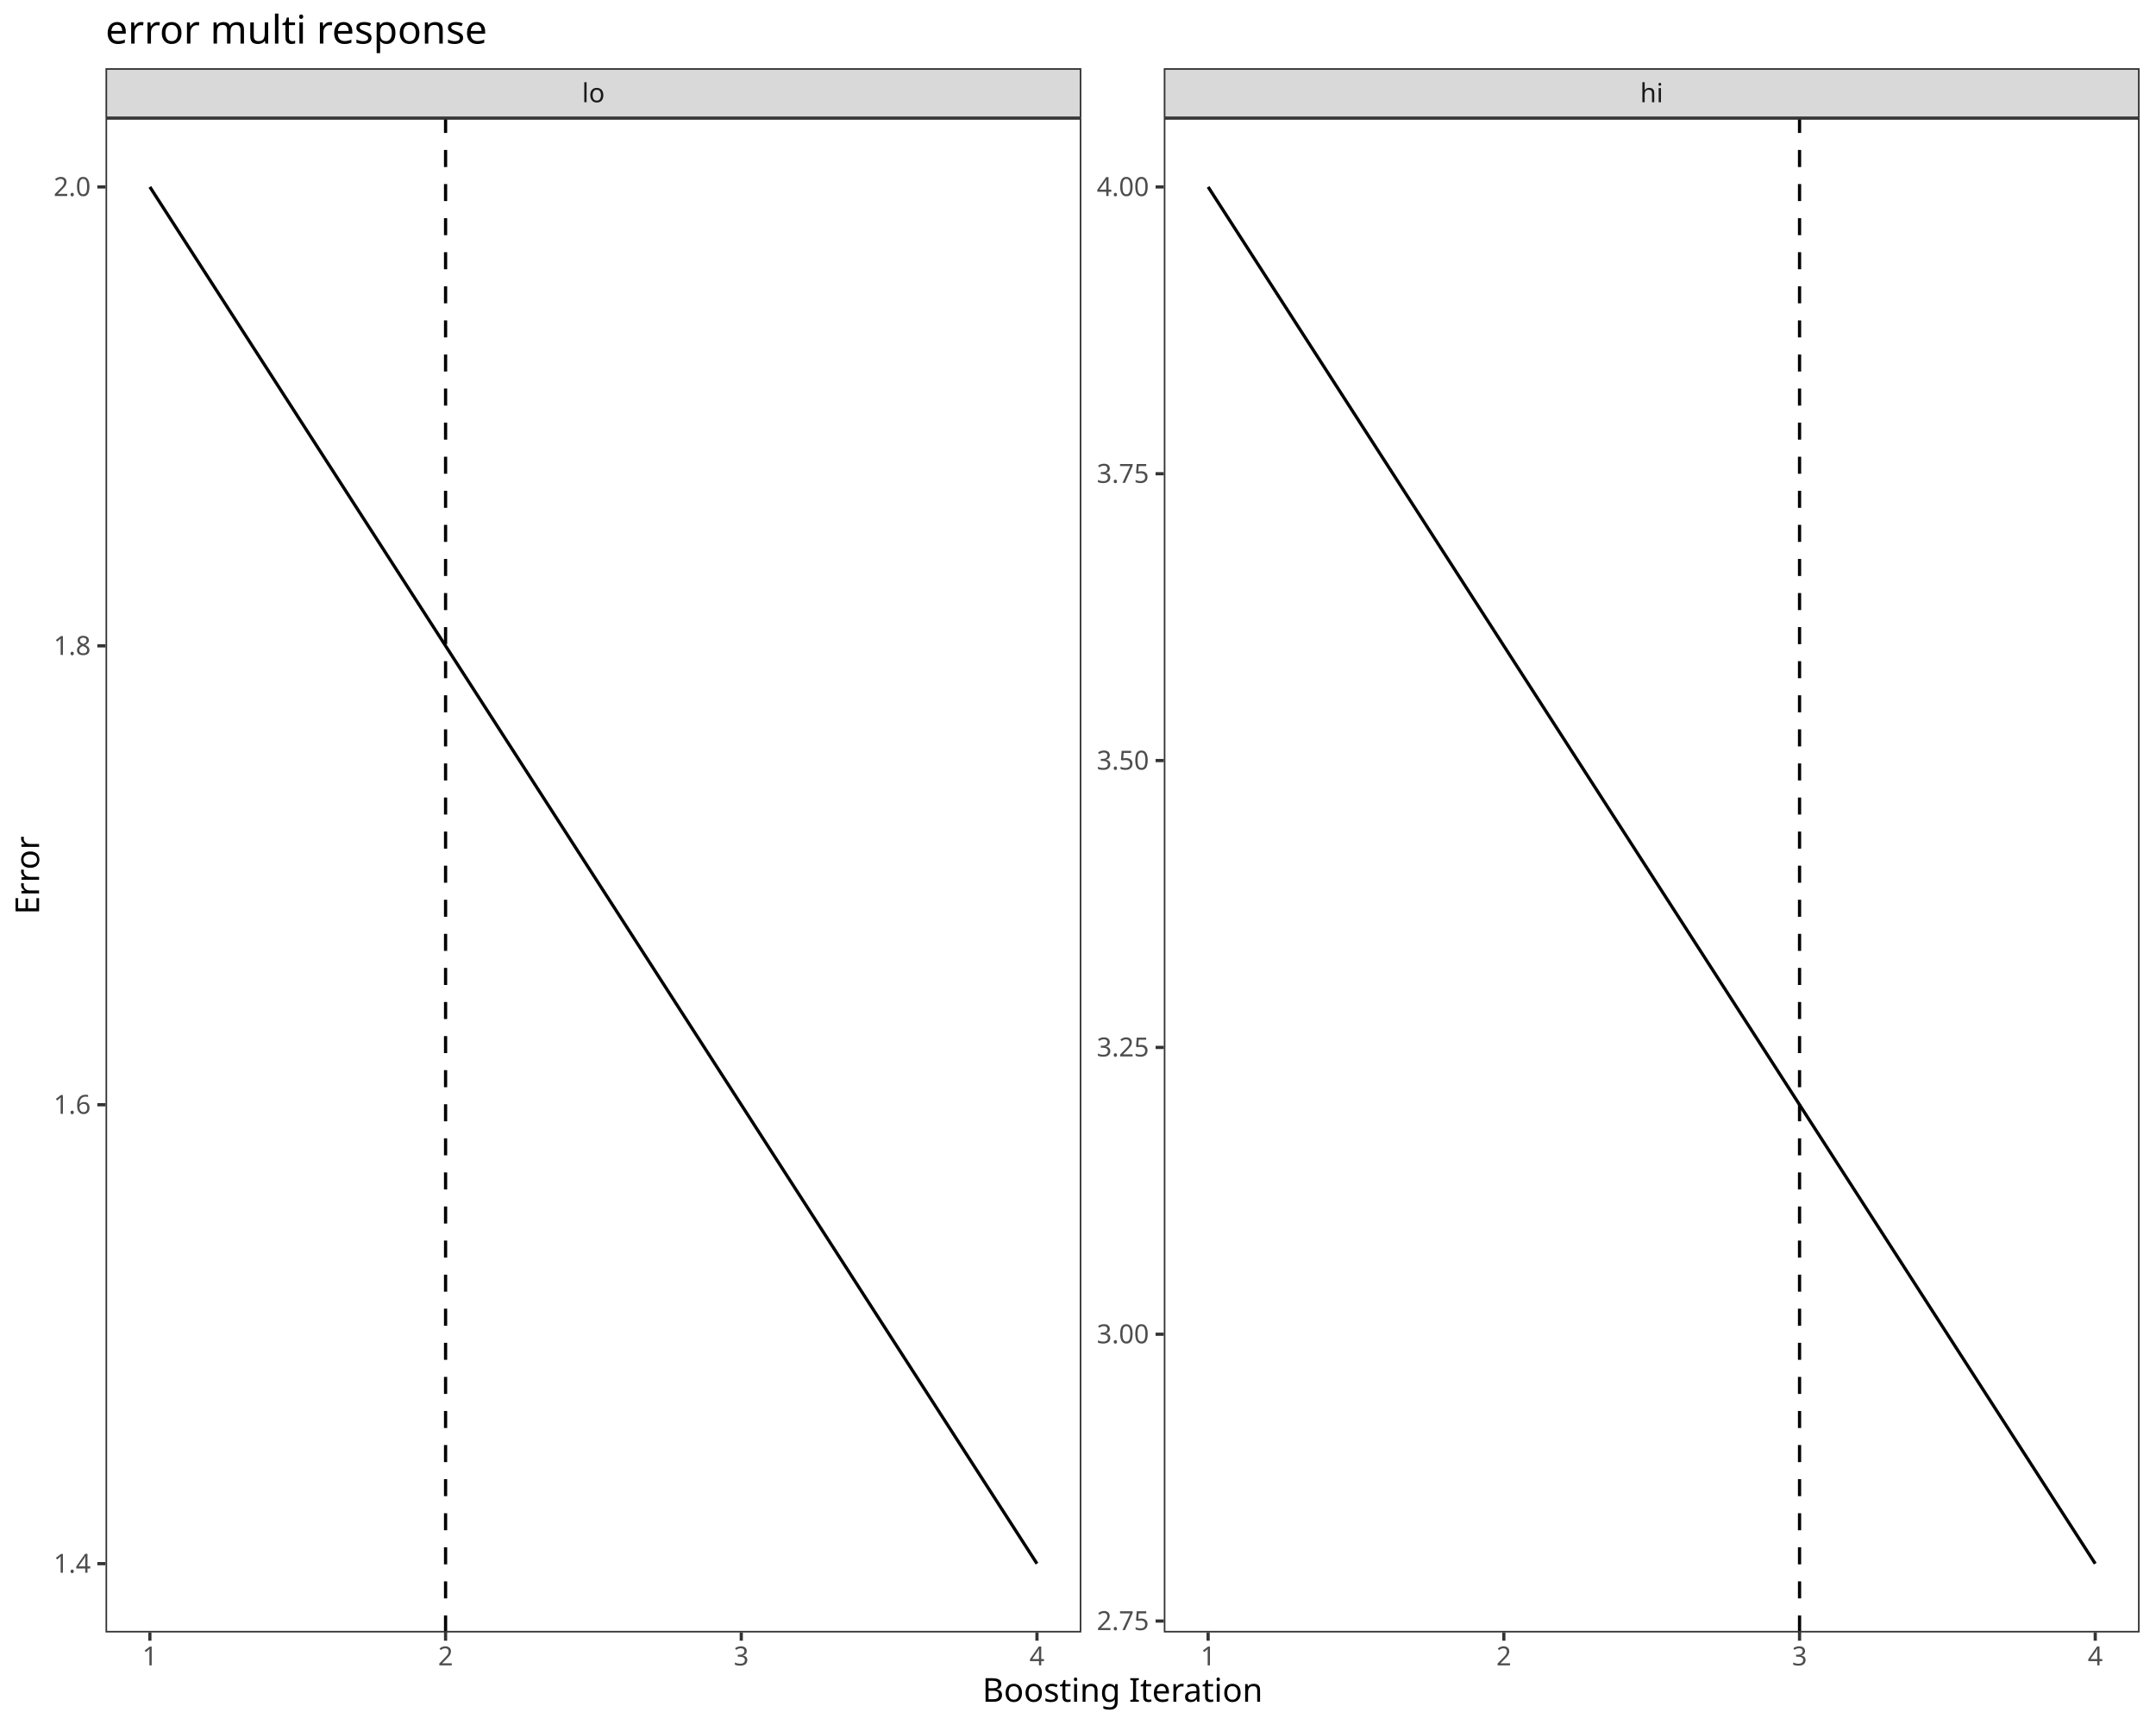
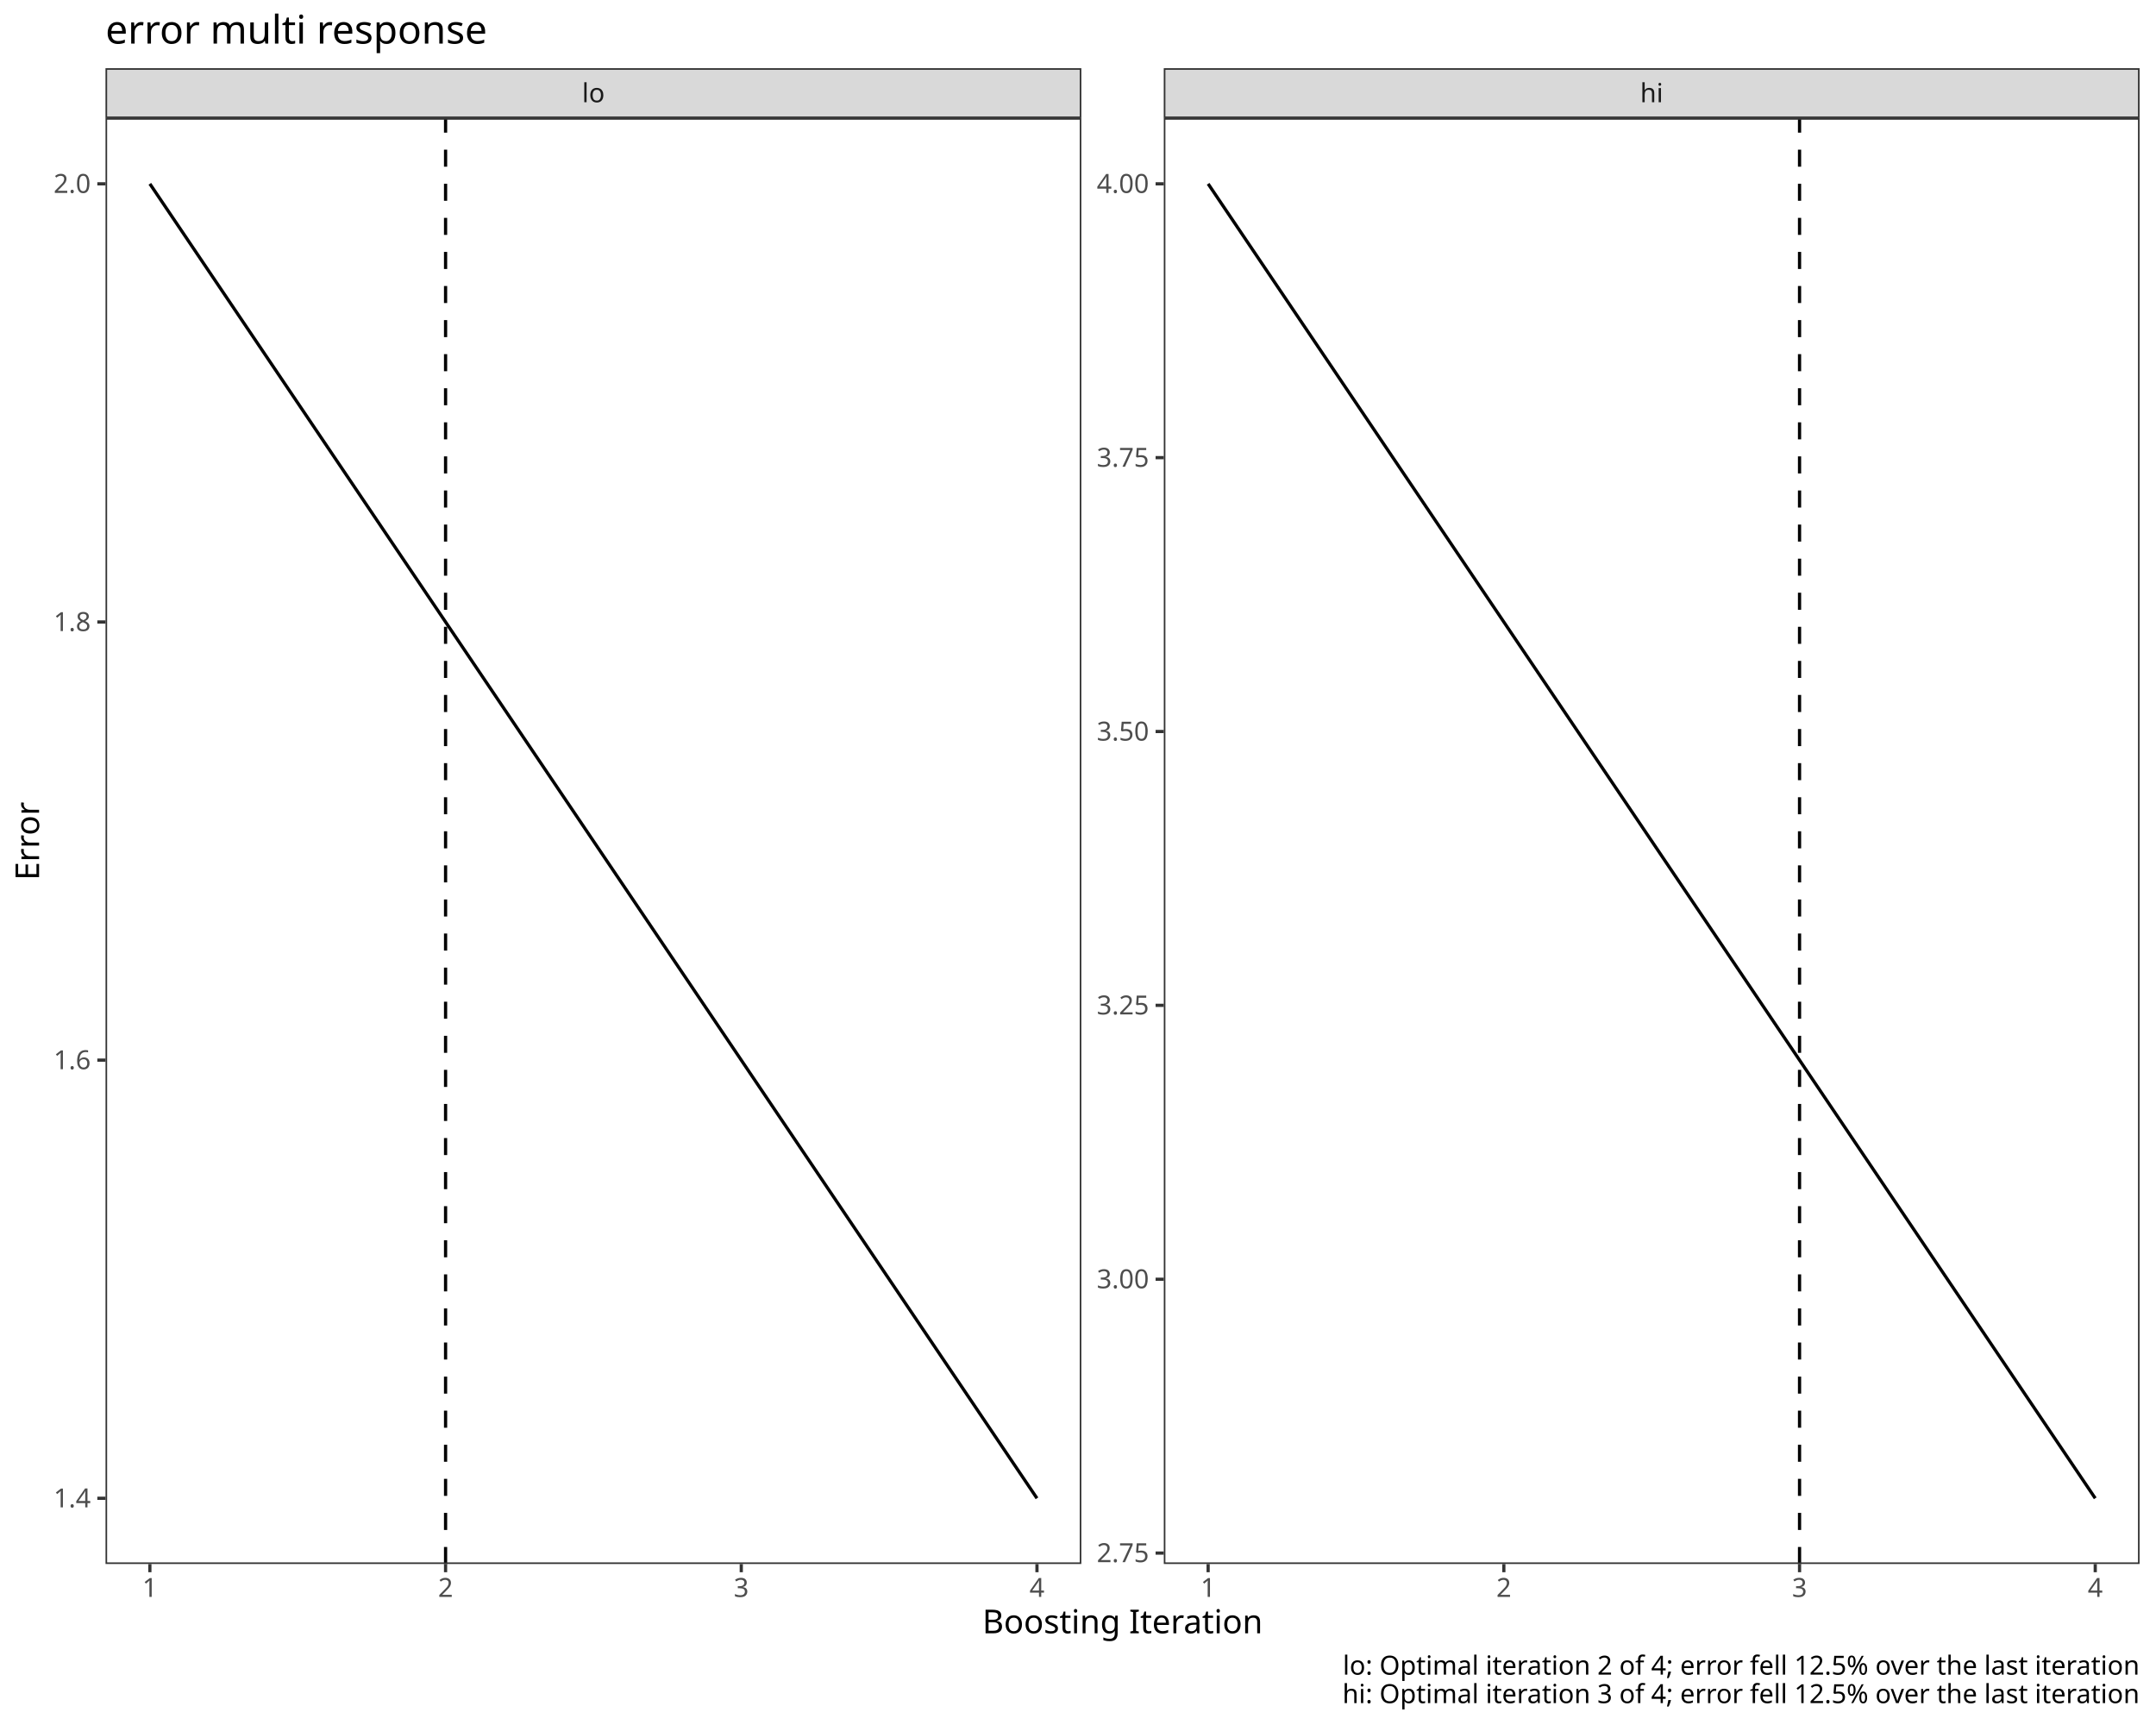
<svg xmlns="http://www.w3.org/2000/svg" class="svglite" data-engine-version="2.0" width="720.00pt" height="576.00pt" viewBox="0 0 720.00 576.00">
  <defs>
    <style type="text/css">
    .svglite line, .svglite polyline, .svglite polygon, .svglite path, .svglite rect, .svglite circle {
      fill: none;
      stroke: #000000;
      stroke-linecap: round;
      stroke-linejoin: round;
      stroke-miterlimit: 10.00;
    }
  </style>
  </defs>
  <rect width="100%" height="100%" style="stroke: none; fill: #FFFFFF;" />
  <defs>
    <clipPath id="cpMC4wMHw3MjAuMDB8MC4wMHw1NzYuMDA=">
      <rect x="0.00" y="0.00" width="720.00" height="576.00" />
    </clipPath>
  </defs>
  <g clip-path="url(#cpMC4wMHw3MjAuMDB8MC4wMHw1NzYuMDA=)">
    <rect x="0.00" y="0.00" width="720.00" height="576.00" style="stroke-width: 1.07; stroke: #FFFFFF; fill: #FFFFFF;" />
  </g>
  <defs>
-     <clipPath id="cpMzUuMjR8MzYxLjExfDM5LjQzfDU0NS4xMQ==">
-       <rect x="35.24" y="39.43" width="325.87" height="505.68" />
+     <clipPath id="cpMzUuMjR8MzYxLjExfDM5LjQzfDUyMi4yNQ==">
+       <rect x="35.24" y="39.43" width="325.87" height="482.81" />
    </clipPath>
  </defs>
-   <g clip-path="url(#cpMzUuMjR8MzYxLjExfDM5LjQzfDU0NS4xMQ==)">
-     <rect x="35.24" y="39.43" width="325.87" height="505.68" style="stroke-width: 1.07; stroke: none; fill: #FFFFFF;" />
-     <polyline points="50.05,62.42 148.80,215.66 247.55,368.89 346.30,522.13 " style="stroke-width: 1.07; stroke-linecap: butt;" />
-     <line x1="148.80" y1="545.11" x2="148.80" y2="39.43" style="stroke-width: 1.07; stroke-dasharray: 5.69,5.69; stroke-linecap: butt;" />
-     <rect x="35.24" y="39.43" width="325.87" height="505.68" style="stroke-width: 1.07; stroke: #333333;" />
+   <g clip-path="url(#cpMzUuMjR8MzYxLjExfDM5LjQzfDUyMi4yNQ==)">
+     <rect x="35.24" y="39.43" width="325.87" height="482.81" style="stroke-width: 1.07; stroke: none; fill: #FFFFFF;" />
+     <polyline points="50.05,61.38 148.80,207.69 247.55,353.99 346.30,500.30 " style="stroke-width: 1.07; stroke-linecap: butt;" />
+     <line x1="148.80" y1="522.25" x2="148.80" y2="39.43" style="stroke-width: 1.07; stroke-dasharray: 5.69,5.69; stroke-linecap: butt;" />
+     <rect x="35.24" y="39.43" width="325.87" height="482.81" style="stroke-width: 1.07; stroke: #333333;" />
  </g>
  <g clip-path="url(#cpMC4wMHw3MjAuMDB8MC4wMHw1NzYuMDA=)">
</g>
  <defs>
-     <clipPath id="cpMzg4LjY1fDcxNC41MnwzOS40M3w1NDUuMTE=">
-       <rect x="388.65" y="39.43" width="325.87" height="505.68" />
+     <clipPath id="cpMzg4LjY1fDcxNC41MnwzOS40M3w1MjIuMjU=">
+       <rect x="388.65" y="39.43" width="325.87" height="482.81" />
    </clipPath>
  </defs>
-   <g clip-path="url(#cpMzg4LjY1fDcxNC41MnwzOS40M3w1NDUuMTE=)">
-     <rect x="388.65" y="39.43" width="325.87" height="505.68" style="stroke-width: 1.07; stroke: none; fill: #FFFFFF;" />
-     <polyline points="403.46,62.42 502.21,215.66 600.96,368.89 699.71,522.13 " style="stroke-width: 1.07; stroke-linecap: butt;" />
-     <line x1="600.96" y1="545.11" x2="600.96" y2="39.43" style="stroke-width: 1.07; stroke-dasharray: 5.69,5.69; stroke-linecap: butt;" />
-     <rect x="388.65" y="39.43" width="325.87" height="505.68" style="stroke-width: 1.07; stroke: #333333;" />
+   <g clip-path="url(#cpMzg4LjY1fDcxNC41MnwzOS40M3w1MjIuMjU=)">
+     <rect x="388.65" y="39.43" width="325.87" height="482.81" style="stroke-width: 1.07; stroke: none; fill: #FFFFFF;" />
+     <polyline points="403.46,61.38 502.21,207.69 600.96,353.99 699.71,500.30 " style="stroke-width: 1.07; stroke-linecap: butt;" />
+     <line x1="600.96" y1="522.25" x2="600.96" y2="39.43" style="stroke-width: 1.07; stroke-dasharray: 5.69,5.69; stroke-linecap: butt;" />
+     <rect x="388.65" y="39.43" width="325.87" height="482.81" style="stroke-width: 1.07; stroke: #333333;" />
  </g>
  <g clip-path="url(#cpMC4wMHw3MjAuMDB8MC4wMHw1NzYuMDA=)">
</g>
  <defs>
    <clipPath id="cpMzUuMjR8MzYxLjExfDIyLjc4fDM5LjQz">
      <rect x="35.24" y="22.78" width="325.87" height="16.65" />
    </clipPath>
  </defs>
  <g clip-path="url(#cpMzUuMjR8MzYxLjExfDIyLjc4fDM5LjQz)">
    <rect x="35.24" y="22.78" width="325.87" height="16.65" style="stroke-width: 1.07; stroke: #333333; fill: #D9D9D9;" />
    <text x="198.17" y="34.14" text-anchor="middle" style="font-size: 8.80px; fill: #1A1A1A; font-family: sans;" textLength="6.85px" lengthAdjust="spacingAndGlyphs">lo</text>
  </g>
  <g clip-path="url(#cpMC4wMHw3MjAuMDB8MC4wMHw1NzYuMDA=)">
</g>
  <defs>
    <clipPath id="cpMzg4LjY1fDcxNC41MnwyMi43OHwzOS40Mw==">
      <rect x="388.65" y="22.78" width="325.87" height="16.65" />
    </clipPath>
  </defs>
  <g clip-path="url(#cpMzg4LjY1fDcxNC41MnwyMi43OHwzOS40Mw==)">
    <rect x="388.65" y="22.78" width="325.87" height="16.65" style="stroke-width: 1.07; stroke: #333333; fill: #D9D9D9;" />
    <text x="551.58" y="34.14" text-anchor="middle" style="font-size: 8.80px; fill: #1A1A1A; font-family: sans;" textLength="6.85px" lengthAdjust="spacingAndGlyphs">hi</text>
  </g>
  <g clip-path="url(#cpMC4wMHw3MjAuMDB8MC4wMHw1NzYuMDA=)">
-     <polyline points="50.05,547.85 50.05,545.11 " style="stroke-width: 1.07; stroke: #333333; stroke-linecap: butt;" />
-     <polyline points="148.80,547.85 148.80,545.11 " style="stroke-width: 1.07; stroke: #333333; stroke-linecap: butt;" />
-     <polyline points="247.55,547.85 247.55,545.11 " style="stroke-width: 1.07; stroke: #333333; stroke-linecap: butt;" />
-     <polyline points="346.30,547.85 346.30,545.11 " style="stroke-width: 1.07; stroke: #333333; stroke-linecap: butt;" />
-     <text x="50.05" y="556.10" text-anchor="middle" style="font-size: 8.80px; fill: #4D4D4D; font-family: sans;" textLength="4.89px" lengthAdjust="spacingAndGlyphs">1</text>
-     <text x="148.80" y="556.10" text-anchor="middle" style="font-size: 8.80px; fill: #4D4D4D; font-family: sans;" textLength="4.89px" lengthAdjust="spacingAndGlyphs">2</text>
-     <text x="247.55" y="556.10" text-anchor="middle" style="font-size: 8.80px; fill: #4D4D4D; font-family: sans;" textLength="4.89px" lengthAdjust="spacingAndGlyphs">3</text>
-     <text x="346.30" y="556.10" text-anchor="middle" style="font-size: 8.80px; fill: #4D4D4D; font-family: sans;" textLength="4.89px" lengthAdjust="spacingAndGlyphs">4</text>
-     <polyline points="403.46,547.85 403.46,545.11 " style="stroke-width: 1.07; stroke: #333333; stroke-linecap: butt;" />
-     <polyline points="502.21,547.85 502.21,545.11 " style="stroke-width: 1.07; stroke: #333333; stroke-linecap: butt;" />
-     <polyline points="600.96,547.85 600.96,545.11 " style="stroke-width: 1.07; stroke: #333333; stroke-linecap: butt;" />
-     <polyline points="699.71,547.85 699.71,545.11 " style="stroke-width: 1.07; stroke: #333333; stroke-linecap: butt;" />
-     <text x="403.46" y="556.10" text-anchor="middle" style="font-size: 8.80px; fill: #4D4D4D; font-family: sans;" textLength="4.89px" lengthAdjust="spacingAndGlyphs">1</text>
-     <text x="502.21" y="556.10" text-anchor="middle" style="font-size: 8.80px; fill: #4D4D4D; font-family: sans;" textLength="4.89px" lengthAdjust="spacingAndGlyphs">2</text>
-     <text x="600.96" y="556.10" text-anchor="middle" style="font-size: 8.80px; fill: #4D4D4D; font-family: sans;" textLength="4.89px" lengthAdjust="spacingAndGlyphs">3</text>
-     <text x="699.71" y="556.10" text-anchor="middle" style="font-size: 8.80px; fill: #4D4D4D; font-family: sans;" textLength="4.89px" lengthAdjust="spacingAndGlyphs">4</text>
-     <text x="383.72" y="544.31" text-anchor="end" style="font-size: 8.80px; fill: #4D4D4D; font-family: sans;" textLength="17.13px" lengthAdjust="spacingAndGlyphs">2.75</text>
-     <text x="383.72" y="448.54" text-anchor="end" style="font-size: 8.80px; fill: #4D4D4D; font-family: sans;" textLength="17.13px" lengthAdjust="spacingAndGlyphs">3.00</text>
-     <text x="383.72" y="352.76" text-anchor="end" style="font-size: 8.80px; fill: #4D4D4D; font-family: sans;" textLength="17.13px" lengthAdjust="spacingAndGlyphs">3.25</text>
-     <text x="383.72" y="256.99" text-anchor="end" style="font-size: 8.80px; fill: #4D4D4D; font-family: sans;" textLength="17.13px" lengthAdjust="spacingAndGlyphs">3.50</text>
-     <text x="383.72" y="161.22" text-anchor="end" style="font-size: 8.80px; fill: #4D4D4D; font-family: sans;" textLength="17.13px" lengthAdjust="spacingAndGlyphs">3.75</text>
-     <text x="383.72" y="65.45" text-anchor="end" style="font-size: 8.80px; fill: #4D4D4D; font-family: sans;" textLength="17.13px" lengthAdjust="spacingAndGlyphs">4.00</text>
-     <polyline points="385.91,541.28 388.65,541.28 " style="stroke-width: 1.07; stroke: #333333; stroke-linecap: butt;" />
-     <polyline points="385.91,445.51 388.65,445.51 " style="stroke-width: 1.07; stroke: #333333; stroke-linecap: butt;" />
-     <polyline points="385.91,349.74 388.65,349.74 " style="stroke-width: 1.07; stroke: #333333; stroke-linecap: butt;" />
-     <polyline points="385.91,253.96 388.65,253.96 " style="stroke-width: 1.07; stroke: #333333; stroke-linecap: butt;" />
-     <polyline points="385.91,158.19 388.65,158.19 " style="stroke-width: 1.07; stroke: #333333; stroke-linecap: butt;" />
-     <polyline points="385.91,62.42 388.65,62.42 " style="stroke-width: 1.07; stroke: #333333; stroke-linecap: butt;" />
-     <text x="30.31" y="525.16" text-anchor="end" style="font-size: 8.80px; fill: #4D4D4D; font-family: sans;" textLength="12.23px" lengthAdjust="spacingAndGlyphs">1.4</text>
-     <text x="30.31" y="371.92" text-anchor="end" style="font-size: 8.80px; fill: #4D4D4D; font-family: sans;" textLength="12.23px" lengthAdjust="spacingAndGlyphs">1.6</text>
-     <text x="30.31" y="218.68" text-anchor="end" style="font-size: 8.80px; fill: #4D4D4D; font-family: sans;" textLength="12.23px" lengthAdjust="spacingAndGlyphs">1.8</text>
-     <text x="30.31" y="65.45" text-anchor="end" style="font-size: 8.80px; fill: #4D4D4D; font-family: sans;" textLength="12.23px" lengthAdjust="spacingAndGlyphs">2.0</text>
-     <polyline points="32.50,522.13 35.24,522.13 " style="stroke-width: 1.07; stroke: #333333; stroke-linecap: butt;" />
-     <polyline points="32.50,368.89 35.24,368.89 " style="stroke-width: 1.07; stroke: #333333; stroke-linecap: butt;" />
-     <polyline points="32.50,215.66 35.24,215.66 " style="stroke-width: 1.07; stroke: #333333; stroke-linecap: butt;" />
-     <polyline points="32.50,62.42 35.24,62.42 " style="stroke-width: 1.07; stroke: #333333; stroke-linecap: butt;" />
-     <text x="374.88" y="568.24" text-anchor="middle" style="font-size: 11.00px; font-family: sans;" textLength="85.62px" lengthAdjust="spacingAndGlyphs">Boosting Iteration</text>
-     <text transform="translate(13.05,292.27) rotate(-90)" text-anchor="middle" style="font-size: 11.00px; font-family: sans;" textLength="24.45px" lengthAdjust="spacingAndGlyphs">Error</text>
+     <polyline points="50.05,524.99 50.05,522.25 " style="stroke-width: 1.07; stroke: #333333; stroke-linecap: butt;" />
+     <polyline points="148.80,524.99 148.80,522.25 " style="stroke-width: 1.07; stroke: #333333; stroke-linecap: butt;" />
+     <polyline points="247.55,524.99 247.55,522.25 " style="stroke-width: 1.07; stroke: #333333; stroke-linecap: butt;" />
+     <polyline points="346.30,524.99 346.30,522.25 " style="stroke-width: 1.07; stroke: #333333; stroke-linecap: butt;" />
+     <text x="50.05" y="533.23" text-anchor="middle" style="font-size: 8.80px; fill: #4D4D4D; font-family: sans;" textLength="4.89px" lengthAdjust="spacingAndGlyphs">1</text>
+     <text x="148.80" y="533.23" text-anchor="middle" style="font-size: 8.80px; fill: #4D4D4D; font-family: sans;" textLength="4.89px" lengthAdjust="spacingAndGlyphs">2</text>
+     <text x="247.55" y="533.23" text-anchor="middle" style="font-size: 8.80px; fill: #4D4D4D; font-family: sans;" textLength="4.89px" lengthAdjust="spacingAndGlyphs">3</text>
+     <text x="346.30" y="533.23" text-anchor="middle" style="font-size: 8.80px; fill: #4D4D4D; font-family: sans;" textLength="4.89px" lengthAdjust="spacingAndGlyphs">4</text>
+     <polyline points="403.46,524.99 403.46,522.25 " style="stroke-width: 1.07; stroke: #333333; stroke-linecap: butt;" />
+     <polyline points="502.21,524.99 502.21,522.25 " style="stroke-width: 1.07; stroke: #333333; stroke-linecap: butt;" />
+     <polyline points="600.96,524.99 600.96,522.25 " style="stroke-width: 1.07; stroke: #333333; stroke-linecap: butt;" />
+     <polyline points="699.71,524.99 699.71,522.25 " style="stroke-width: 1.07; stroke: #333333; stroke-linecap: butt;" />
+     <text x="403.46" y="533.23" text-anchor="middle" style="font-size: 8.80px; fill: #4D4D4D; font-family: sans;" textLength="4.89px" lengthAdjust="spacingAndGlyphs">1</text>
+     <text x="502.21" y="533.23" text-anchor="middle" style="font-size: 8.80px; fill: #4D4D4D; font-family: sans;" textLength="4.89px" lengthAdjust="spacingAndGlyphs">2</text>
+     <text x="600.96" y="533.23" text-anchor="middle" style="font-size: 8.80px; fill: #4D4D4D; font-family: sans;" textLength="4.89px" lengthAdjust="spacingAndGlyphs">3</text>
+     <text x="699.71" y="533.23" text-anchor="middle" style="font-size: 8.80px; fill: #4D4D4D; font-family: sans;" textLength="4.89px" lengthAdjust="spacingAndGlyphs">4</text>
+     <text x="383.72" y="521.62" text-anchor="end" style="font-size: 8.80px; fill: #4D4D4D; font-family: sans;" textLength="17.13px" lengthAdjust="spacingAndGlyphs">2.75</text>
+     <text x="383.72" y="430.17" text-anchor="end" style="font-size: 8.80px; fill: #4D4D4D; font-family: sans;" textLength="17.13px" lengthAdjust="spacingAndGlyphs">3.00</text>
+     <text x="383.72" y="338.73" text-anchor="end" style="font-size: 8.80px; fill: #4D4D4D; font-family: sans;" textLength="17.13px" lengthAdjust="spacingAndGlyphs">3.25</text>
+     <text x="383.72" y="247.29" text-anchor="end" style="font-size: 8.80px; fill: #4D4D4D; font-family: sans;" textLength="17.13px" lengthAdjust="spacingAndGlyphs">3.50</text>
+     <text x="383.72" y="155.85" text-anchor="end" style="font-size: 8.80px; fill: #4D4D4D; font-family: sans;" textLength="17.13px" lengthAdjust="spacingAndGlyphs">3.75</text>
+     <text x="383.72" y="64.41" text-anchor="end" style="font-size: 8.80px; fill: #4D4D4D; font-family: sans;" textLength="17.13px" lengthAdjust="spacingAndGlyphs">4.00</text>
+     <polyline points="385.91,518.59 388.65,518.59 " style="stroke-width: 1.07; stroke: #333333; stroke-linecap: butt;" />
+     <polyline points="385.91,427.15 388.65,427.15 " style="stroke-width: 1.07; stroke: #333333; stroke-linecap: butt;" />
+     <polyline points="385.91,335.70 388.65,335.70 " style="stroke-width: 1.07; stroke: #333333; stroke-linecap: butt;" />
+     <polyline points="385.91,244.26 388.65,244.26 " style="stroke-width: 1.07; stroke: #333333; stroke-linecap: butt;" />
+     <polyline points="385.91,152.82 388.65,152.82 " style="stroke-width: 1.07; stroke: #333333; stroke-linecap: butt;" />
+     <polyline points="385.91,61.38 388.65,61.38 " style="stroke-width: 1.07; stroke: #333333; stroke-linecap: butt;" />
+     <text x="30.31" y="503.33" text-anchor="end" style="font-size: 8.80px; fill: #4D4D4D; font-family: sans;" textLength="12.23px" lengthAdjust="spacingAndGlyphs">1.4</text>
+     <text x="30.31" y="357.02" text-anchor="end" style="font-size: 8.80px; fill: #4D4D4D; font-family: sans;" textLength="12.23px" lengthAdjust="spacingAndGlyphs">1.6</text>
+     <text x="30.31" y="210.71" text-anchor="end" style="font-size: 8.80px; fill: #4D4D4D; font-family: sans;" textLength="12.23px" lengthAdjust="spacingAndGlyphs">1.8</text>
+     <text x="30.31" y="64.41" text-anchor="end" style="font-size: 8.80px; fill: #4D4D4D; font-family: sans;" textLength="12.23px" lengthAdjust="spacingAndGlyphs">2.0</text>
+     <polyline points="32.50,500.30 35.24,500.30 " style="stroke-width: 1.07; stroke: #333333; stroke-linecap: butt;" />
+     <polyline points="32.50,353.99 35.24,353.99 " style="stroke-width: 1.07; stroke: #333333; stroke-linecap: butt;" />
+     <polyline points="32.50,207.69 35.24,207.69 " style="stroke-width: 1.07; stroke: #333333; stroke-linecap: butt;" />
+     <polyline points="32.50,61.38 35.24,61.38 " style="stroke-width: 1.07; stroke: #333333; stroke-linecap: butt;" />
+     <text x="374.88" y="545.37" text-anchor="middle" style="font-size: 11.00px; font-family: sans;" textLength="85.62px" lengthAdjust="spacingAndGlyphs">Boosting Iteration</text>
+     <text transform="translate(13.05,280.84) rotate(-90)" text-anchor="middle" style="font-size: 11.00px; font-family: sans;" textLength="24.45px" lengthAdjust="spacingAndGlyphs">Error</text>
    <text x="35.24" y="14.56" style="font-size: 13.20px; font-family: sans;" textLength="117.39px" lengthAdjust="spacingAndGlyphs">error multi response</text>
+     <text x="714.52" y="559.19" text-anchor="end" style="font-size: 8.80px; font-family: sans;" textLength="248.97px" lengthAdjust="spacingAndGlyphs">lo: Optimal iteration 2 of 4; error fell 12.5% over the last iteration</text>
+     <text x="714.52" y="568.69" text-anchor="end" style="font-size: 8.80px; font-family: sans;" textLength="248.97px" lengthAdjust="spacingAndGlyphs">hi: Optimal iteration 3 of 4; error fell 12.5% over the last iteration</text>
  </g>
</svg>
